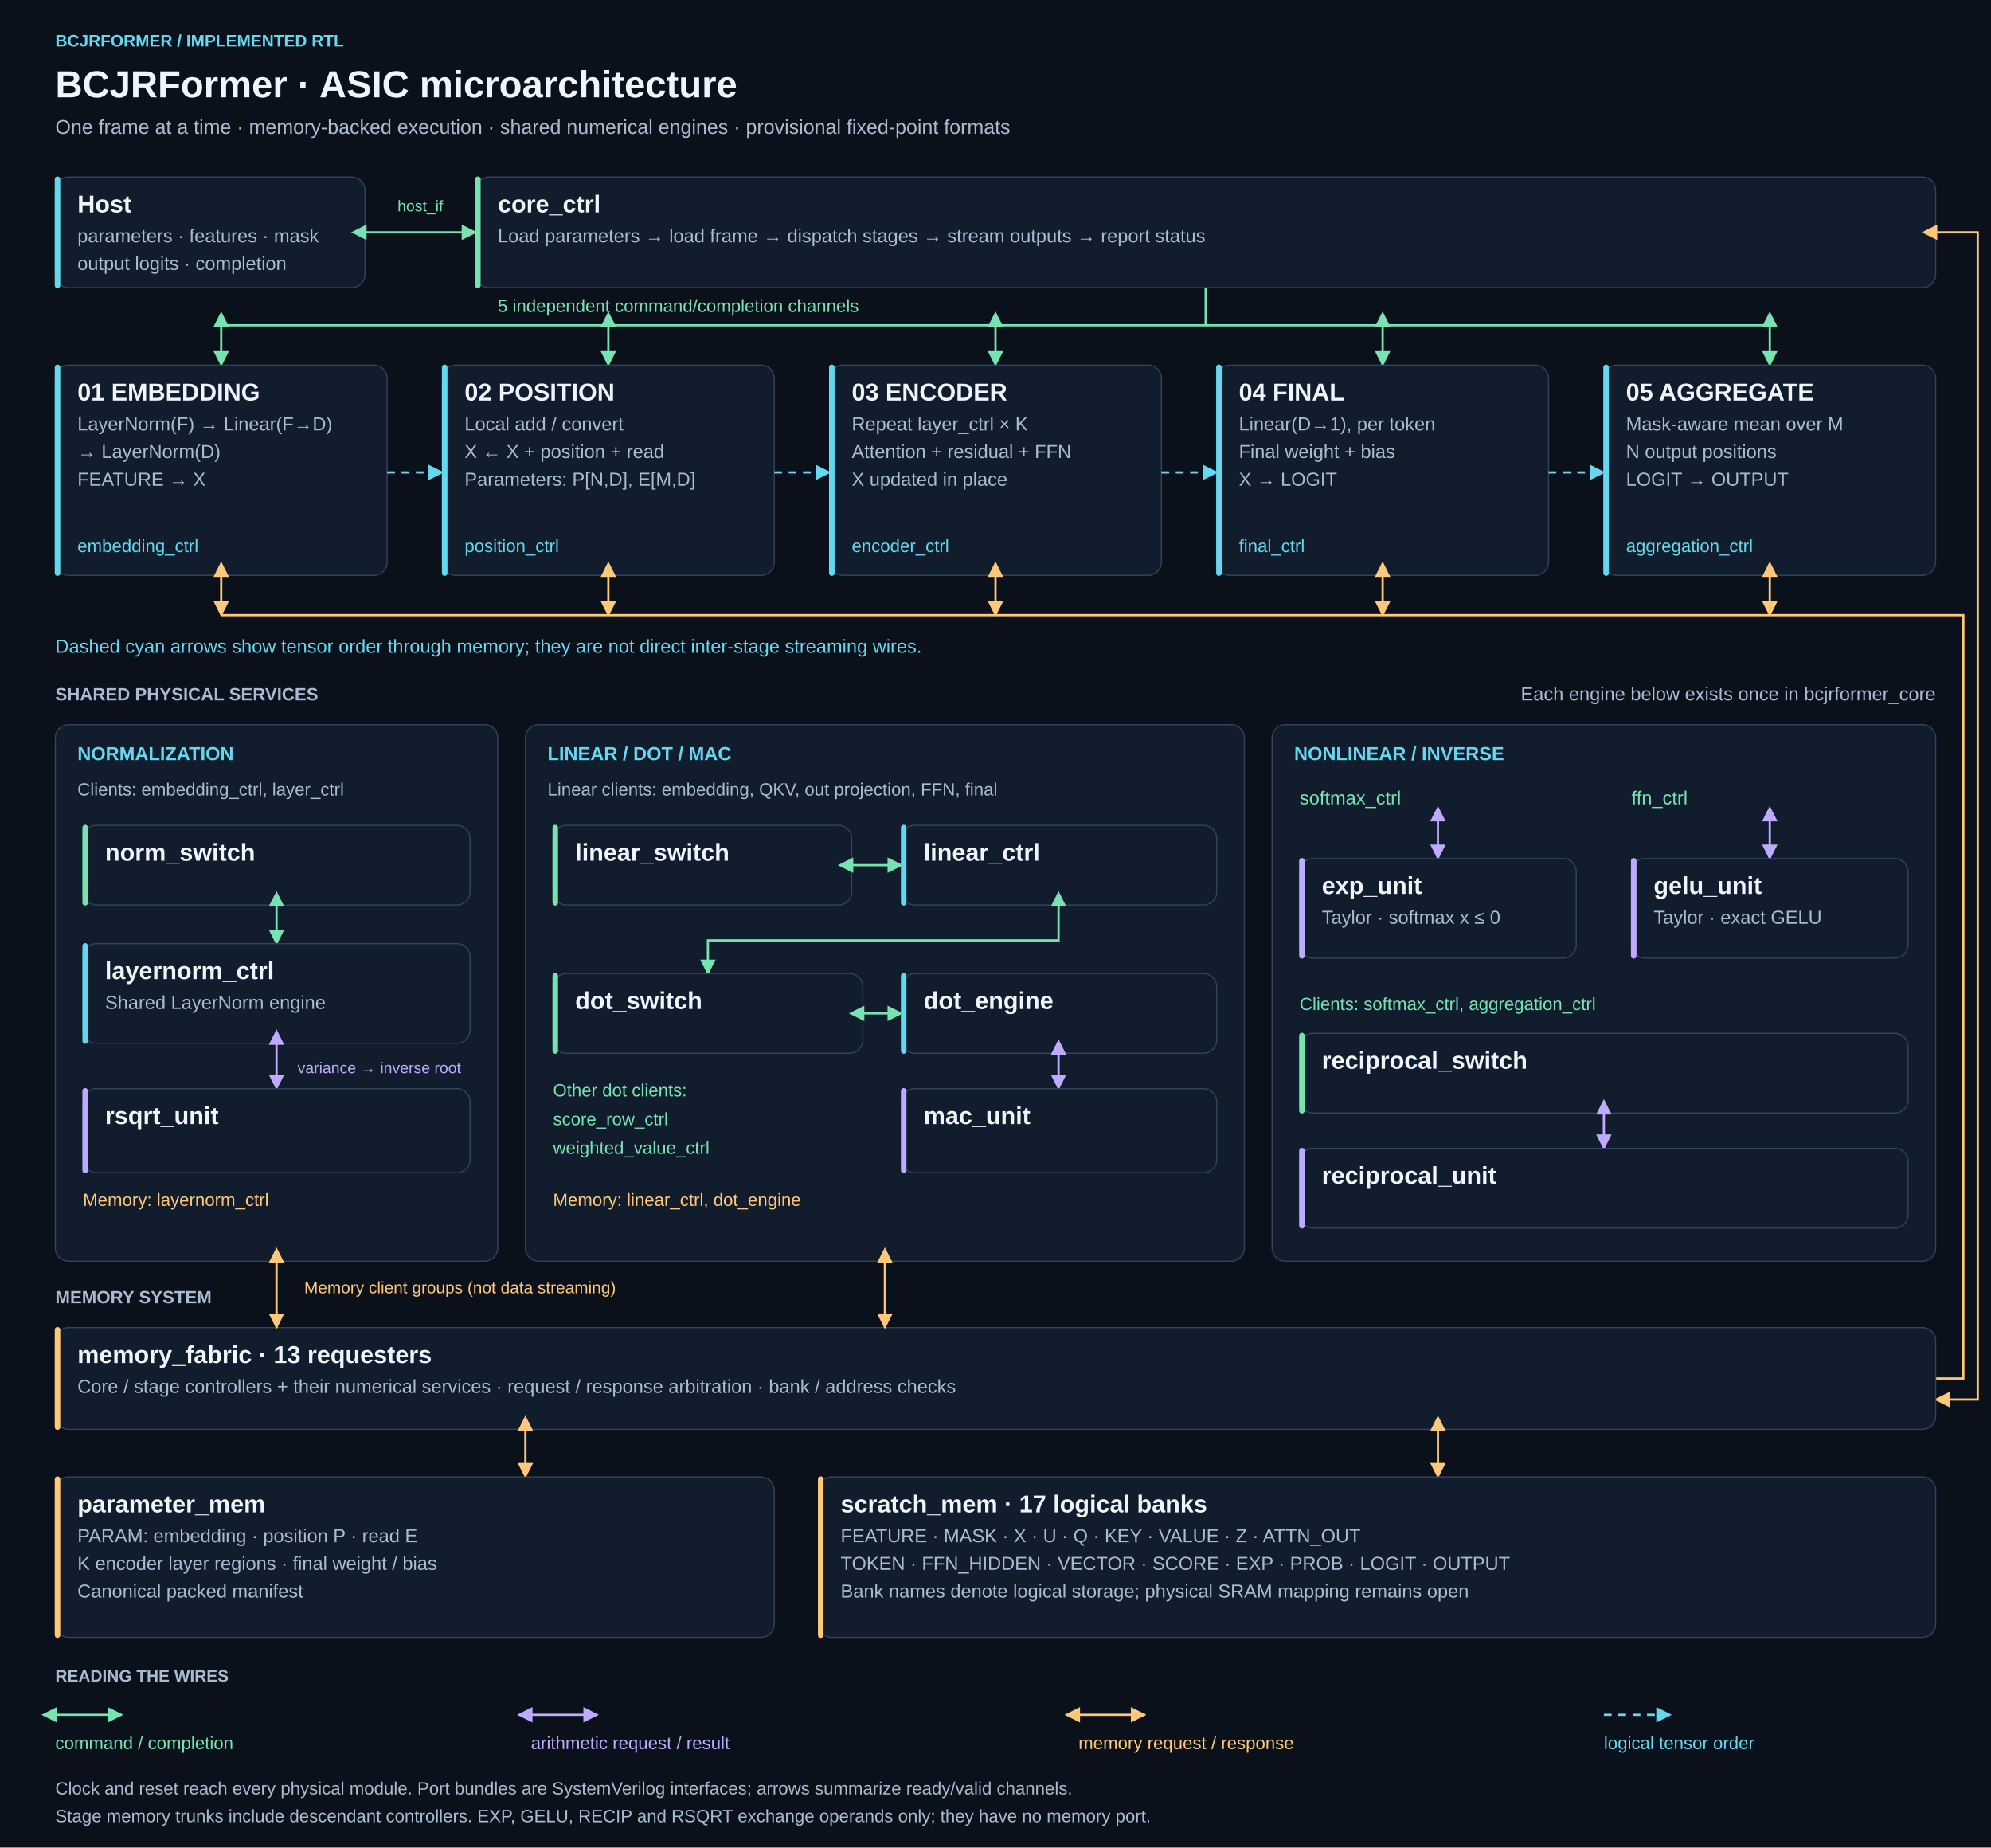
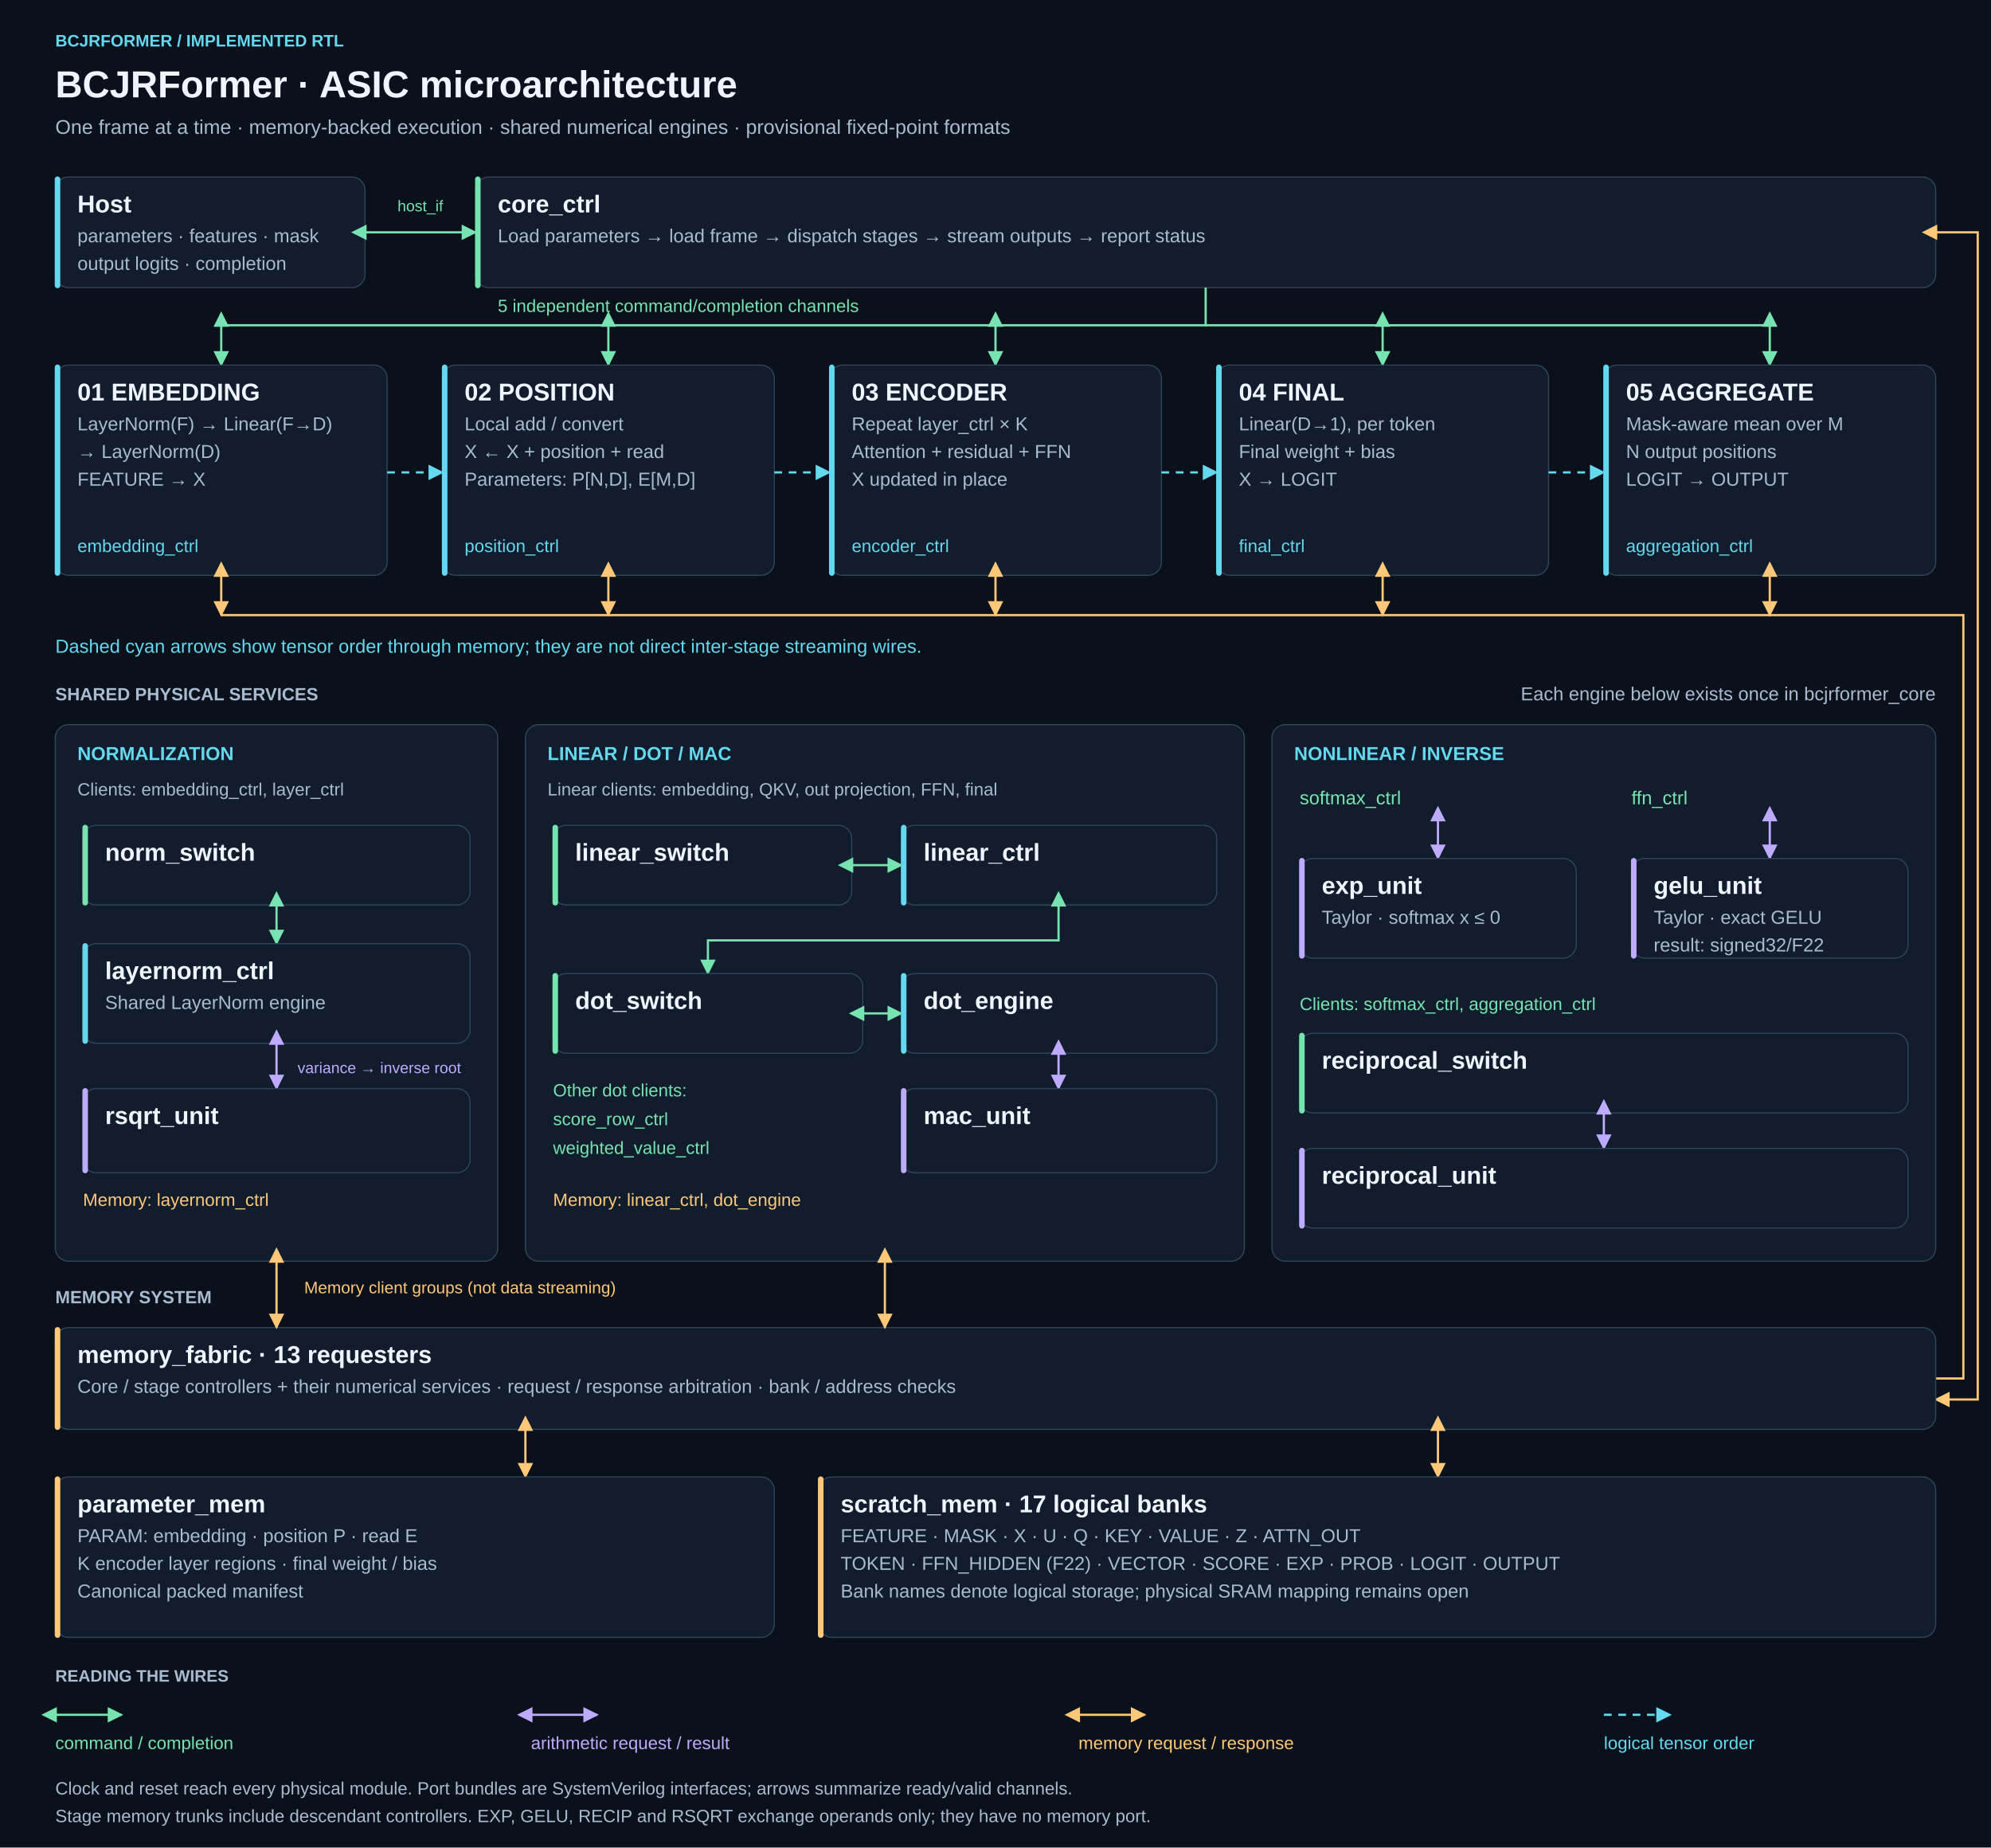
<svg xmlns="http://www.w3.org/2000/svg" width="1800" height="1670" viewBox="0 0 1800 1670" role="img" aria-labelledby="title desc">
  <defs>
    <marker id="64d8ef" viewBox="0 0 10 10" refX="9" refY="5" markerWidth="7" markerHeight="7" orient="auto">
      <path d="M0,0 L10,5 L0,10 Z" fill="#64d8ef" />
    </marker>
    <marker id="64d8ef-start" viewBox="0 0 10 10" refX="1" refY="5" markerWidth="7" markerHeight="7" orient="auto-start-reverse">
      <path d="M0,0 L10,5 L0,10 Z" fill="#64d8ef" />
    </marker>
    <marker id="77e3b0" viewBox="0 0 10 10" refX="9" refY="5" markerWidth="7" markerHeight="7" orient="auto">
      <path d="M0,0 L10,5 L0,10 Z" fill="#77e3b0" />
    </marker>
    <marker id="77e3b0-start" viewBox="0 0 10 10" refX="1" refY="5" markerWidth="7" markerHeight="7" orient="auto-start-reverse">
      <path d="M0,0 L10,5 L0,10 Z" fill="#77e3b0" />
    </marker>
    <marker id="ffc879" viewBox="0 0 10 10" refX="9" refY="5" markerWidth="7" markerHeight="7" orient="auto">
      <path d="M0,0 L10,5 L0,10 Z" fill="#ffc879" />
    </marker>
    <marker id="ffc879-start" viewBox="0 0 10 10" refX="1" refY="5" markerWidth="7" markerHeight="7" orient="auto-start-reverse">
      <path d="M0,0 L10,5 L0,10 Z" fill="#ffc879" />
    </marker>
    <marker id="beabff" viewBox="0 0 10 10" refX="9" refY="5" markerWidth="7" markerHeight="7" orient="auto">
      <path d="M0,0 L10,5 L0,10 Z" fill="#beabff" />
    </marker>
    <marker id="beabff-start" viewBox="0 0 10 10" refX="1" refY="5" markerWidth="7" markerHeight="7" orient="auto-start-reverse">
      <path d="M0,0 L10,5 L0,10 Z" fill="#beabff" />
    </marker>
    <marker id="a9bbd1" viewBox="0 0 10 10" refX="9" refY="5" markerWidth="7" markerHeight="7" orient="auto">
      <path d="M0,0 L10,5 L0,10 Z" fill="#a9bbd1" />
    </marker>
    <marker id="a9bbd1-start" viewBox="0 0 10 10" refX="1" refY="5" markerWidth="7" markerHeight="7" orient="auto-start-reverse">
      <path d="M0,0 L10,5 L0,10 Z" fill="#a9bbd1" />
    </marker>
  </defs>
  <rect width="100%" height="100%" fill="#0b111b" />
  <g font-family="Arial, Helvetica, sans-serif">
    <text x="50" y="42" fill="#64d8ef" font-size="15" font-weight="700" text-anchor="start">BCJRFORMER  /  IMPLEMENTED RTL</text>
    <text x="50" y="88" fill="#eff5ff" font-size="34" font-weight="700" text-anchor="start">BCJRFormer · ASIC microarchitecture</text>
    <text x="50" y="121" fill="#a9bbd1" font-size="18" font-weight="400" text-anchor="start">One frame at a time · memory-backed execution · shared numerical engines · provisional fixed-point formats</text>
    <rect x="50" y="160" width="280" height="100" rx="12" fill="#111d2c" stroke="#31455d" />
    <rect x="50" y="160" width="4" height="100" rx="2" fill="#64d8ef" stroke="#64d8ef" />
    <text x="70" y="192" fill="#eff5ff" font-size="22" font-weight="700" text-anchor="start">Host</text>
    <text x="70" y="219" fill="#a9bbd1" font-size="17" font-weight="400" text-anchor="start">parameters · features · mask</text>
    <text x="70" y="244" fill="#a9bbd1" font-size="17" font-weight="400" text-anchor="start">output logits · completion</text>
    <rect x="430" y="160" width="1320" height="100" rx="12" fill="#111d2c" stroke="#31455d" />
    <rect x="430" y="160" width="4" height="100" rx="2" fill="#77e3b0" stroke="#77e3b0" />
    <text x="450" y="192" fill="#eff5ff" font-size="22" font-weight="700" text-anchor="start">core_ctrl</text>
    <text x="450" y="219" fill="#a9bbd1" font-size="17" font-weight="400" text-anchor="start">Load parameters → load frame → dispatch stages → stream outputs → report status</text>
    <path d="M330,210 L430,210" fill="none" stroke="#77e3b0" stroke-width="2" marker-end="url(#77e3b0)" marker-start="url(#77e3b0-start)" />
    <path d="M1750,210 L1788,210 L1788,1265 L1750,1265" fill="none" stroke="#ffc879" stroke-width="2" marker-end="url(#ffc879)" marker-start="url(#ffc879-start)" />
    <text x="380" y="191" fill="#77e3b0" font-size="14" font-weight="400" text-anchor="middle">host_if</text>
    <path d="M1090,260 L1090,294 L200,294" fill="none" stroke="#77e3b0" stroke-width="2" />
    <path d="M1090,294 L1600,294" fill="none" stroke="#77e3b0" stroke-width="2" />
    <text x="450" y="282" fill="#77e3b0" font-size="16" font-weight="400" text-anchor="start">5 independent command/completion channels</text>
    <path d="M200,294 L200,330" fill="none" stroke="#77e3b0" stroke-width="2" marker-end="url(#77e3b0)" marker-start="url(#77e3b0-start)" />
    <rect x="50" y="330" width="300" height="190" rx="12" fill="#111d2c" stroke="#31455d" />
    <rect x="50" y="330" width="4" height="190" rx="2" fill="#64d8ef" stroke="#64d8ef" />
    <text x="70" y="362" fill="#eff5ff" font-size="22" font-weight="700" text-anchor="start">01  EMBEDDING</text>
    <text x="70" y="389" fill="#a9bbd1" font-size="17" font-weight="400" text-anchor="start">LayerNorm(F) → Linear(F→D)</text>
    <text x="70" y="414" fill="#a9bbd1" font-size="17" font-weight="400" text-anchor="start">→ LayerNorm(D)</text>
    <text x="70" y="439" fill="#a9bbd1" font-size="17" font-weight="400" text-anchor="start">FEATURE → X</text>
    <text x="70" y="499" fill="#64d8ef" font-size="16" font-weight="400" text-anchor="start">embedding_ctrl</text>
    <path d="M350,427 L400,427" fill="none" stroke="#64d8ef" stroke-width="2" stroke-dasharray="7 6" marker-end="url(#64d8ef)" />
    <path d="M200,520 L200,556" fill="none" stroke="#ffc879" stroke-width="2" marker-end="url(#ffc879)" marker-start="url(#ffc879-start)" />
    <path d="M550,294 L550,330" fill="none" stroke="#77e3b0" stroke-width="2" marker-end="url(#77e3b0)" marker-start="url(#77e3b0-start)" />
    <rect x="400" y="330" width="300" height="190" rx="12" fill="#111d2c" stroke="#31455d" />
    <rect x="400" y="330" width="4" height="190" rx="2" fill="#64d8ef" stroke="#64d8ef" />
    <text x="420" y="362" fill="#eff5ff" font-size="22" font-weight="700" text-anchor="start">02  POSITION</text>
    <text x="420" y="389" fill="#a9bbd1" font-size="17" font-weight="400" text-anchor="start">Local add / convert</text>
    <text x="420" y="414" fill="#a9bbd1" font-size="17" font-weight="400" text-anchor="start">X ← X + position + read</text>
    <text x="420" y="439" fill="#a9bbd1" font-size="17" font-weight="400" text-anchor="start">Parameters: P[N,D], E[M,D]</text>
    <text x="420" y="499" fill="#64d8ef" font-size="16" font-weight="400" text-anchor="start">position_ctrl</text>
    <path d="M700,427 L750,427" fill="none" stroke="#64d8ef" stroke-width="2" stroke-dasharray="7 6" marker-end="url(#64d8ef)" />
    <path d="M550,520 L550,556" fill="none" stroke="#ffc879" stroke-width="2" marker-end="url(#ffc879)" marker-start="url(#ffc879-start)" />
    <path d="M900,294 L900,330" fill="none" stroke="#77e3b0" stroke-width="2" marker-end="url(#77e3b0)" marker-start="url(#77e3b0-start)" />
    <rect x="750" y="330" width="300" height="190" rx="12" fill="#111d2c" stroke="#31455d" />
    <rect x="750" y="330" width="4" height="190" rx="2" fill="#64d8ef" stroke="#64d8ef" />
    <text x="770" y="362" fill="#eff5ff" font-size="22" font-weight="700" text-anchor="start">03  ENCODER</text>
    <text x="770" y="389" fill="#a9bbd1" font-size="17" font-weight="400" text-anchor="start">Repeat layer_ctrl × K</text>
    <text x="770" y="414" fill="#a9bbd1" font-size="17" font-weight="400" text-anchor="start">Attention + residual + FFN</text>
    <text x="770" y="439" fill="#a9bbd1" font-size="17" font-weight="400" text-anchor="start">X updated in place</text>
    <text x="770" y="499" fill="#64d8ef" font-size="16" font-weight="400" text-anchor="start">encoder_ctrl</text>
    <path d="M1050,427 L1100,427" fill="none" stroke="#64d8ef" stroke-width="2" stroke-dasharray="7 6" marker-end="url(#64d8ef)" />
    <path d="M900,520 L900,556" fill="none" stroke="#ffc879" stroke-width="2" marker-end="url(#ffc879)" marker-start="url(#ffc879-start)" />
    <path d="M1250,294 L1250,330" fill="none" stroke="#77e3b0" stroke-width="2" marker-end="url(#77e3b0)" marker-start="url(#77e3b0-start)" />
    <rect x="1100" y="330" width="300" height="190" rx="12" fill="#111d2c" stroke="#31455d" />
    <rect x="1100" y="330" width="4" height="190" rx="2" fill="#64d8ef" stroke="#64d8ef" />
    <text x="1120" y="362" fill="#eff5ff" font-size="22" font-weight="700" text-anchor="start">04  FINAL</text>
    <text x="1120" y="389" fill="#a9bbd1" font-size="17" font-weight="400" text-anchor="start">Linear(D→1), per token</text>
    <text x="1120" y="414" fill="#a9bbd1" font-size="17" font-weight="400" text-anchor="start">Final weight + bias</text>
    <text x="1120" y="439" fill="#a9bbd1" font-size="17" font-weight="400" text-anchor="start">X → LOGIT</text>
    <text x="1120" y="499" fill="#64d8ef" font-size="16" font-weight="400" text-anchor="start">final_ctrl</text>
    <path d="M1400,427 L1450,427" fill="none" stroke="#64d8ef" stroke-width="2" stroke-dasharray="7 6" marker-end="url(#64d8ef)" />
    <path d="M1250,520 L1250,556" fill="none" stroke="#ffc879" stroke-width="2" marker-end="url(#ffc879)" marker-start="url(#ffc879-start)" />
    <path d="M1600,294 L1600,330" fill="none" stroke="#77e3b0" stroke-width="2" marker-end="url(#77e3b0)" marker-start="url(#77e3b0-start)" />
    <rect x="1450" y="330" width="300" height="190" rx="12" fill="#111d2c" stroke="#31455d" />
    <rect x="1450" y="330" width="4" height="190" rx="2" fill="#64d8ef" stroke="#64d8ef" />
    <text x="1470" y="362" fill="#eff5ff" font-size="22" font-weight="700" text-anchor="start">05  AGGREGATE</text>
    <text x="1470" y="389" fill="#a9bbd1" font-size="17" font-weight="400" text-anchor="start">Mask-aware mean over M</text>
    <text x="1470" y="414" fill="#a9bbd1" font-size="17" font-weight="400" text-anchor="start">N output positions</text>
    <text x="1470" y="439" fill="#a9bbd1" font-size="17" font-weight="400" text-anchor="start">LOGIT → OUTPUT</text>
    <text x="1470" y="499" fill="#64d8ef" font-size="16" font-weight="400" text-anchor="start">aggregation_ctrl</text>
    <path d="M1600,520 L1600,556" fill="none" stroke="#ffc879" stroke-width="2" marker-end="url(#ffc879)" marker-start="url(#ffc879-start)" />
    <path d="M200,556 L1775,556 L1775,1246 L1750,1246" fill="none" stroke="#ffc879" stroke-width="2" />
    <text x="50" y="590" fill="#64d8ef" font-size="17" font-weight="400" text-anchor="start">Dashed cyan arrows show tensor order through memory; they are not direct inter-stage streaming wires.</text>
    <text x="50" y="633" fill="#a9bbd1" font-size="16" font-weight="700" text-anchor="start">SHARED PHYSICAL SERVICES</text>
    <text x="1750" y="633" fill="#a9bbd1" font-size="17" font-weight="400" text-anchor="end">Each engine below exists once in bcjrformer_core</text>
    <rect x="50" y="655" width="400" height="485" rx="12" fill="#111d2c" stroke="#31455d" />
    <text x="70" y="687" fill="#64d8ef" font-size="17" font-weight="700" text-anchor="start">NORMALIZATION</text>
    <text x="70" y="719" fill="#a9bbd1" font-size="16" font-weight="400" text-anchor="start">Clients: embedding_ctrl, layer_ctrl</text>
    <rect x="75" y="746" width="350" height="72" rx="12" fill="#111d2c" stroke="#31455d" />
    <rect x="75" y="746" width="4" height="72" rx="2" fill="#77e3b0" stroke="#77e3b0" />
    <text x="95" y="778" fill="#eff5ff" font-size="22" font-weight="700" text-anchor="start">norm_switch</text>
    <path d="M250,818 L250,853" fill="none" stroke="#77e3b0" stroke-width="2" marker-end="url(#77e3b0)" marker-start="url(#77e3b0-start)" />
    <rect x="75" y="853" width="350" height="90" rx="12" fill="#111d2c" stroke="#31455d" />
    <rect x="75" y="853" width="4" height="90" rx="2" fill="#64d8ef" stroke="#64d8ef" />
    <text x="95" y="885" fill="#eff5ff" font-size="22" font-weight="700" text-anchor="start">layernorm_ctrl</text>
    <text x="95" y="912" fill="#a9bbd1" font-size="17" font-weight="400" text-anchor="start">Shared LayerNorm engine</text>
    <path d="M250,943 L250,984" fill="none" stroke="#beabff" stroke-width="2" marker-end="url(#beabff)" marker-start="url(#beabff-start)" />
    <text x="269" y="970" fill="#beabff" font-size="14" font-weight="400" text-anchor="start">variance → inverse root</text>
    <rect x="75" y="984" width="350" height="76" rx="12" fill="#111d2c" stroke="#31455d" />
    <rect x="75" y="984" width="4" height="76" rx="2" fill="#beabff" stroke="#beabff" />
    <text x="95" y="1016" fill="#eff5ff" font-size="22" font-weight="700" text-anchor="start">rsqrt_unit</text>
    <text x="75" y="1090" fill="#ffc879" font-size="16" font-weight="400" text-anchor="start">Memory: layernorm_ctrl</text>
    <rect x="475" y="655" width="650" height="485" rx="12" fill="#111d2c" stroke="#31455d" />
    <text x="495" y="687" fill="#64d8ef" font-size="17" font-weight="700" text-anchor="start">LINEAR / DOT / MAC</text>
    <text x="495" y="719" fill="#a9bbd1" font-size="16" font-weight="400" text-anchor="start">Linear clients: embedding, QKV, out projection, FFN, final</text>
    <rect x="500" y="746" width="270" height="72" rx="12" fill="#111d2c" stroke="#31455d" />
    <rect x="500" y="746" width="4" height="72" rx="2" fill="#77e3b0" stroke="#77e3b0" />
    <text x="520" y="778" fill="#eff5ff" font-size="22" font-weight="700" text-anchor="start">linear_switch</text>
    <path d="M770,782 L815,782" fill="none" stroke="#77e3b0" stroke-width="2" marker-end="url(#77e3b0)" marker-start="url(#77e3b0-start)" />
    <rect x="815" y="746" width="285" height="72" rx="12" fill="#111d2c" stroke="#31455d" />
    <rect x="815" y="746" width="4" height="72" rx="2" fill="#64d8ef" stroke="#64d8ef" />
    <text x="835" y="778" fill="#eff5ff" font-size="22" font-weight="700" text-anchor="start">linear_ctrl</text>
    <path d="M957,818 L957,850 L640,850 L640,880" fill="none" stroke="#77e3b0" stroke-width="2" marker-end="url(#77e3b0)" marker-start="url(#77e3b0-start)" />
    <rect x="500" y="880" width="280" height="72" rx="12" fill="#111d2c" stroke="#31455d" />
    <rect x="500" y="880" width="4" height="72" rx="2" fill="#77e3b0" stroke="#77e3b0" />
    <text x="520" y="912" fill="#eff5ff" font-size="22" font-weight="700" text-anchor="start">dot_switch</text>
    <path d="M780,916 L815,916" fill="none" stroke="#77e3b0" stroke-width="2" marker-end="url(#77e3b0)" marker-start="url(#77e3b0-start)" />
    <rect x="815" y="880" width="285" height="72" rx="12" fill="#111d2c" stroke="#31455d" />
    <rect x="815" y="880" width="4" height="72" rx="2" fill="#64d8ef" stroke="#64d8ef" />
    <text x="835" y="912" fill="#eff5ff" font-size="22" font-weight="700" text-anchor="start">dot_engine</text>
    <path d="M957,952 L957,984" fill="none" stroke="#beabff" stroke-width="2" marker-end="url(#beabff)" marker-start="url(#beabff-start)" />
    <rect x="815" y="984" width="285" height="76" rx="12" fill="#111d2c" stroke="#31455d" />
    <rect x="815" y="984" width="4" height="76" rx="2" fill="#beabff" stroke="#beabff" />
    <text x="835" y="1016" fill="#eff5ff" font-size="22" font-weight="700" text-anchor="start">mac_unit</text>
    <text x="500" y="991" fill="#77e3b0" font-size="16" font-weight="400" text-anchor="start">Other dot clients:</text>
    <text x="500" y="1017" fill="#77e3b0" font-size="16" font-weight="400" text-anchor="start">score_row_ctrl</text>
    <text x="500" y="1043" fill="#77e3b0" font-size="16" font-weight="400" text-anchor="start">weighted_value_ctrl</text>
    <text x="500" y="1090" fill="#ffc879" font-size="16" font-weight="400" text-anchor="start">Memory: linear_ctrl, dot_engine</text>
    <rect x="1150" y="655" width="600" height="485" rx="12" fill="#111d2c" stroke="#31455d" />
    <text x="1170" y="687" fill="#64d8ef" font-size="17" font-weight="700" text-anchor="start">NONLINEAR / INVERSE</text>
    <text x="1175" y="727" fill="#77e3b0" font-size="17" font-weight="400" text-anchor="start">softmax_ctrl</text>
    <text x="1475" y="727" fill="#77e3b0" font-size="17" font-weight="400" text-anchor="start">ffn_ctrl</text>
    <path d="M1300,741 L1300,776" fill="none" stroke="#beabff" stroke-width="2" marker-end="url(#beabff)" marker-start="url(#beabff-start)" />
    <path d="M1600,741 L1600,776" fill="none" stroke="#beabff" stroke-width="2" marker-end="url(#beabff)" marker-start="url(#beabff-start)" />
    <rect x="1175" y="776" width="250" height="90" rx="12" fill="#111d2c" stroke="#31455d" />
    <rect x="1175" y="776" width="4" height="90" rx="2" fill="#beabff" stroke="#beabff" />
    <text x="1195" y="808" fill="#eff5ff" font-size="22" font-weight="700" text-anchor="start">exp_unit</text>
    <text x="1195" y="835" fill="#a9bbd1" font-size="17" font-weight="400" text-anchor="start">Taylor · softmax x ≤ 0</text>
    <rect x="1475" y="776" width="250" height="90" rx="12" fill="#111d2c" stroke="#31455d" />
    <rect x="1475" y="776" width="4" height="90" rx="2" fill="#beabff" stroke="#beabff" />
    <text x="1495" y="808" fill="#eff5ff" font-size="22" font-weight="700" text-anchor="start">gelu_unit</text>
    <text x="1495" y="835" fill="#a9bbd1" font-size="17" font-weight="400" text-anchor="start">Taylor · exact GELU</text>
+     <text x="1495" y="860" fill="#a9bbd1" font-size="17" font-weight="400" text-anchor="start">result: signed32/F22</text>
    <text x="1175" y="913" fill="#77e3b0" font-size="16" font-weight="400" text-anchor="start">Clients: softmax_ctrl, aggregation_ctrl</text>
    <rect x="1175" y="934" width="550" height="72" rx="12" fill="#111d2c" stroke="#31455d" />
    <rect x="1175" y="934" width="4" height="72" rx="2" fill="#77e3b0" stroke="#77e3b0" />
    <text x="1195" y="966" fill="#eff5ff" font-size="22" font-weight="700" text-anchor="start">reciprocal_switch</text>
    <path d="M1450,1006 L1450,1038" fill="none" stroke="#beabff" stroke-width="2" marker-end="url(#beabff)" marker-start="url(#beabff-start)" />
    <rect x="1175" y="1038" width="550" height="72" rx="12" fill="#111d2c" stroke="#31455d" />
    <rect x="1175" y="1038" width="4" height="72" rx="2" fill="#beabff" stroke="#beabff" />
    <text x="1195" y="1070" fill="#eff5ff" font-size="22" font-weight="700" text-anchor="start">reciprocal_unit</text>
    <text x="50" y="1178" fill="#a9bbd1" font-size="16" font-weight="700" text-anchor="start">MEMORY SYSTEM</text>
    <rect x="50" y="1200" width="1700" height="92" rx="12" fill="#111d2c" stroke="#31455d" />
    <rect x="50" y="1200" width="4" height="92" rx="2" fill="#ffc879" stroke="#ffc879" />
    <text x="70" y="1232" fill="#eff5ff" font-size="22" font-weight="700" text-anchor="start">memory_fabric  ·  13 requesters</text>
    <text x="70" y="1259" fill="#a9bbd1" font-size="17" font-weight="400" text-anchor="start">Core / stage controllers + their numerical services · request / response arbitration · bank / address checks</text>
    <path d="M250,1140 L250,1200" fill="none" stroke="#ffc879" stroke-width="2" marker-end="url(#ffc879)" marker-start="url(#ffc879-start)" />
    <path d="M800,1140 L800,1200" fill="none" stroke="#ffc879" stroke-width="2" marker-end="url(#ffc879)" marker-start="url(#ffc879-start)" />
    <text x="275" y="1169" fill="#ffc879" font-size="15" font-weight="400" text-anchor="start">Memory client groups (not data streaming)</text>
    <path d="M475,1292 L475,1335" fill="none" stroke="#ffc879" stroke-width="2" marker-end="url(#ffc879)" marker-start="url(#ffc879-start)" />
    <path d="M1300,1292 L1300,1335" fill="none" stroke="#ffc879" stroke-width="2" marker-end="url(#ffc879)" marker-start="url(#ffc879-start)" />
    <rect x="50" y="1335" width="650" height="145" rx="12" fill="#111d2c" stroke="#31455d" />
    <rect x="50" y="1335" width="4" height="145" rx="2" fill="#ffc879" stroke="#ffc879" />
    <text x="70" y="1367" fill="#eff5ff" font-size="22" font-weight="700" text-anchor="start">parameter_mem</text>
    <text x="70" y="1394" fill="#a9bbd1" font-size="17" font-weight="400" text-anchor="start">PARAM: embedding · position P · read E</text>
    <text x="70" y="1419" fill="#a9bbd1" font-size="17" font-weight="400" text-anchor="start">K encoder layer regions · final weight / bias</text>
    <text x="70" y="1444" fill="#a9bbd1" font-size="17" font-weight="400" text-anchor="start">Canonical packed manifest</text>
    <rect x="740" y="1335" width="1010" height="145" rx="12" fill="#111d2c" stroke="#31455d" />
    <rect x="740" y="1335" width="4" height="145" rx="2" fill="#ffc879" stroke="#ffc879" />
    <text x="760" y="1367" fill="#eff5ff" font-size="22" font-weight="700" text-anchor="start">scratch_mem  ·  17 logical banks</text>
    <text x="760" y="1394" fill="#a9bbd1" font-size="17" font-weight="400" text-anchor="start">FEATURE · MASK · X · U · Q · KEY · VALUE · Z · ATTN_OUT</text>
-     <text x="760" y="1419" fill="#a9bbd1" font-size="17" font-weight="400" text-anchor="start">TOKEN · FFN_HIDDEN · VECTOR · SCORE · EXP · PROB · LOGIT · OUTPUT</text>
+     <text x="760" y="1419" fill="#a9bbd1" font-size="17" font-weight="400" text-anchor="start">TOKEN · FFN_HIDDEN (F22) · VECTOR · SCORE · EXP · PROB · LOGIT · OUTPUT</text>
    <text x="760" y="1444" fill="#a9bbd1" font-size="17" font-weight="400" text-anchor="start">Bank names denote logical storage; physical SRAM mapping remains open</text>
    <text x="50" y="1520" fill="#a9bbd1" font-size="15" font-weight="700" text-anchor="start">READING THE WIRES</text>
    <path d="M50,1550 L110,1550" fill="none" stroke="#77e3b0" stroke-width="2" marker-end="url(#77e3b0)" marker-start="url(#77e3b0-start)" />
    <text x="50" y="1581" fill="#77e3b0" font-size="16" font-weight="400" text-anchor="start">command / completion</text>
    <path d="M480,1550 L540,1550" fill="none" stroke="#beabff" stroke-width="2" marker-end="url(#beabff)" marker-start="url(#beabff-start)" />
    <text x="480" y="1581" fill="#beabff" font-size="16" font-weight="400" text-anchor="start">arithmetic request / result</text>
    <path d="M975,1550 L1035,1550" fill="none" stroke="#ffc879" stroke-width="2" marker-end="url(#ffc879)" marker-start="url(#ffc879-start)" />
    <text x="975" y="1581" fill="#ffc879" font-size="16" font-weight="400" text-anchor="start">memory request / response</text>
    <path d="M1450,1550 L1510,1550" fill="none" stroke="#64d8ef" stroke-width="2" stroke-dasharray="7 6" marker-end="url(#64d8ef)" />
    <text x="1450" y="1581" fill="#64d8ef" font-size="16" font-weight="400" text-anchor="start">logical tensor order</text>
    <text x="50" y="1622" fill="#a9bbd1" font-size="16" font-weight="400" text-anchor="start">Clock and reset reach every physical module. Port bundles are SystemVerilog interfaces; arrows summarize ready/valid channels.</text>
    <text x="50" y="1647" fill="#a9bbd1" font-size="16" font-weight="400" text-anchor="start">Stage memory trunks include descendant controllers. EXP, GELU, RECIP and RSQRT exchange operands only; they have no memory port.</text>
  </g>
</svg>
